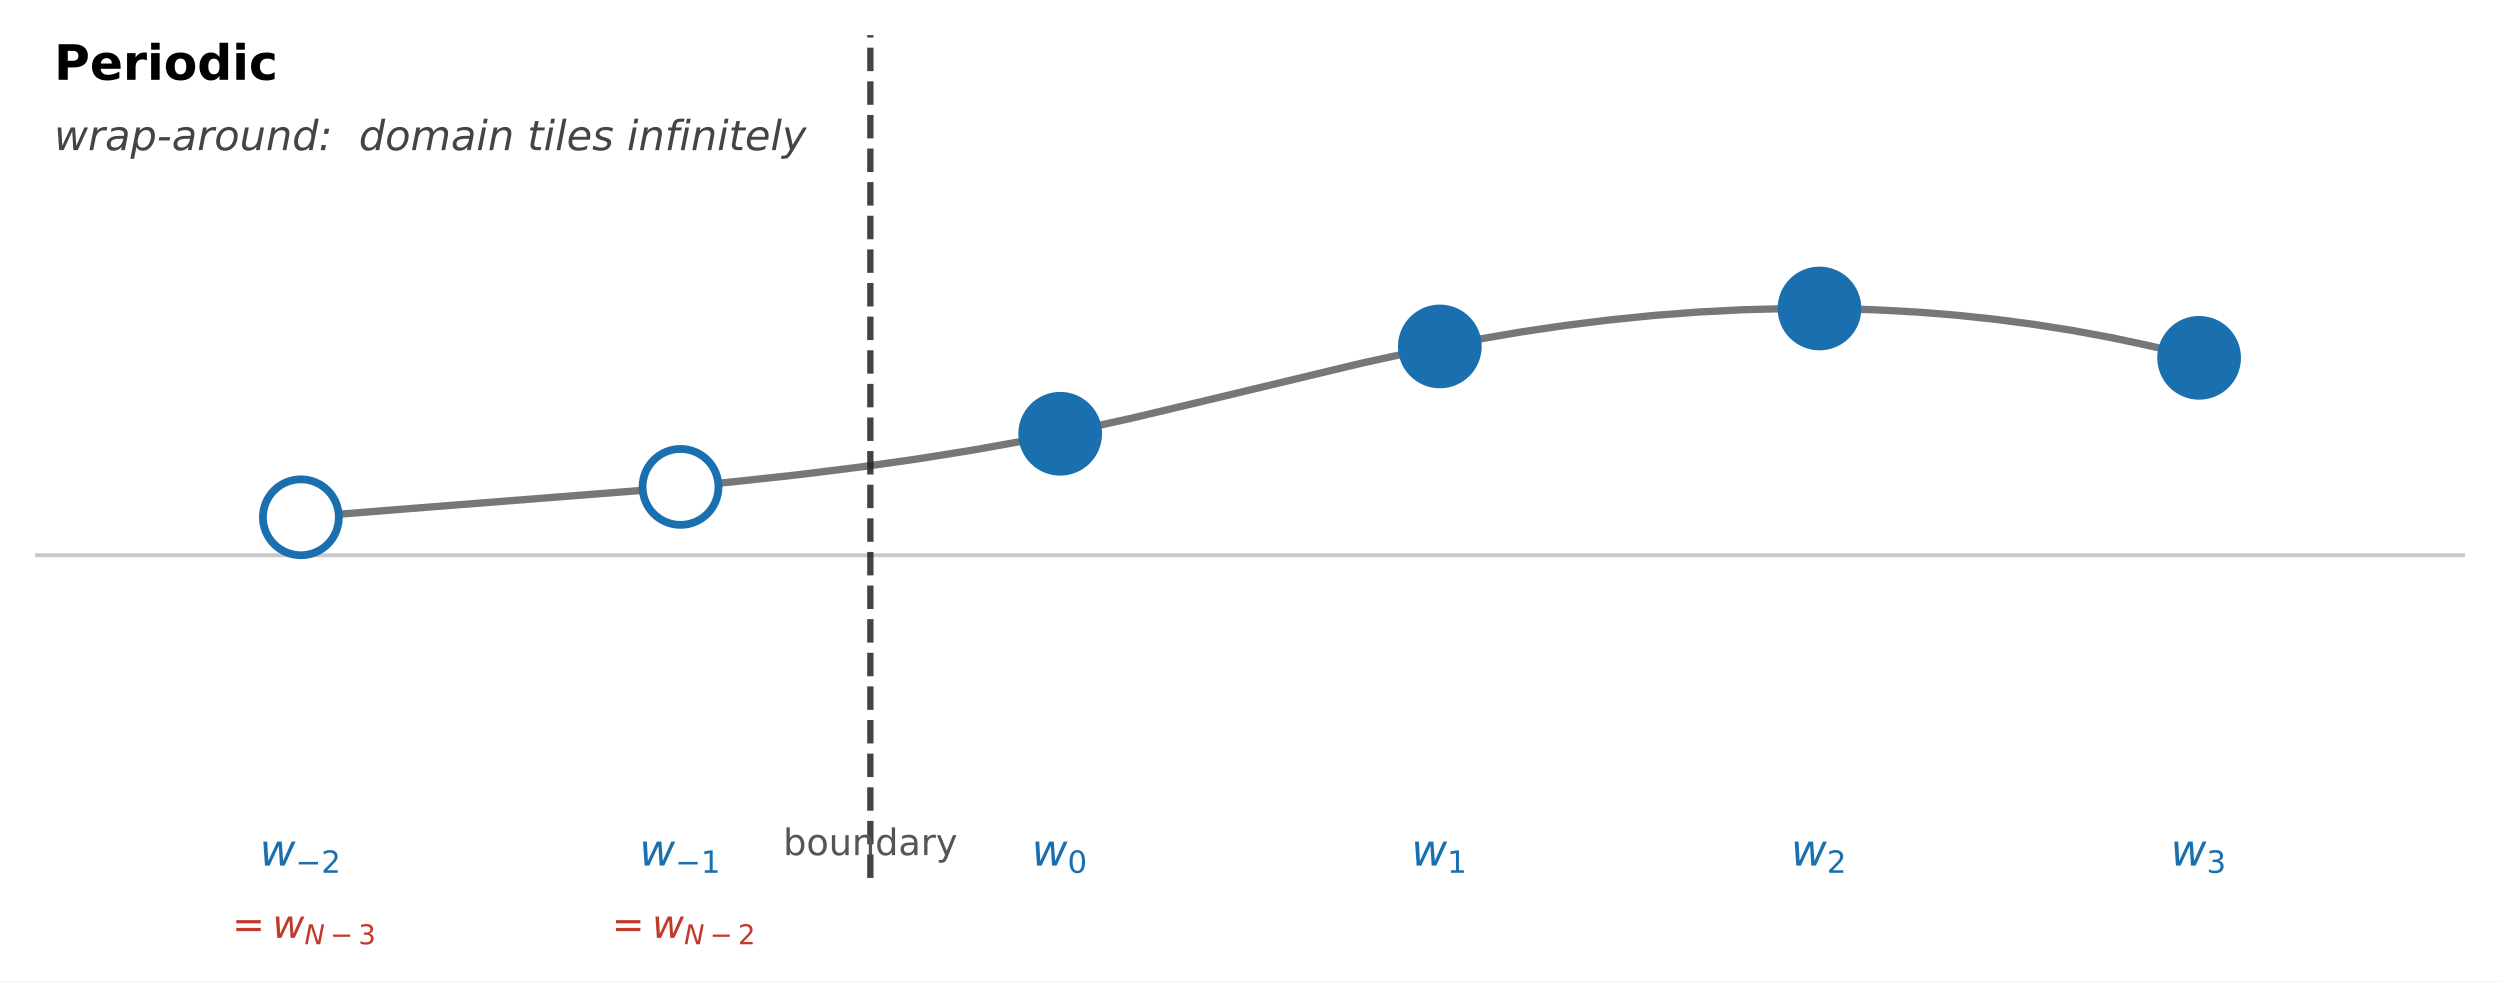
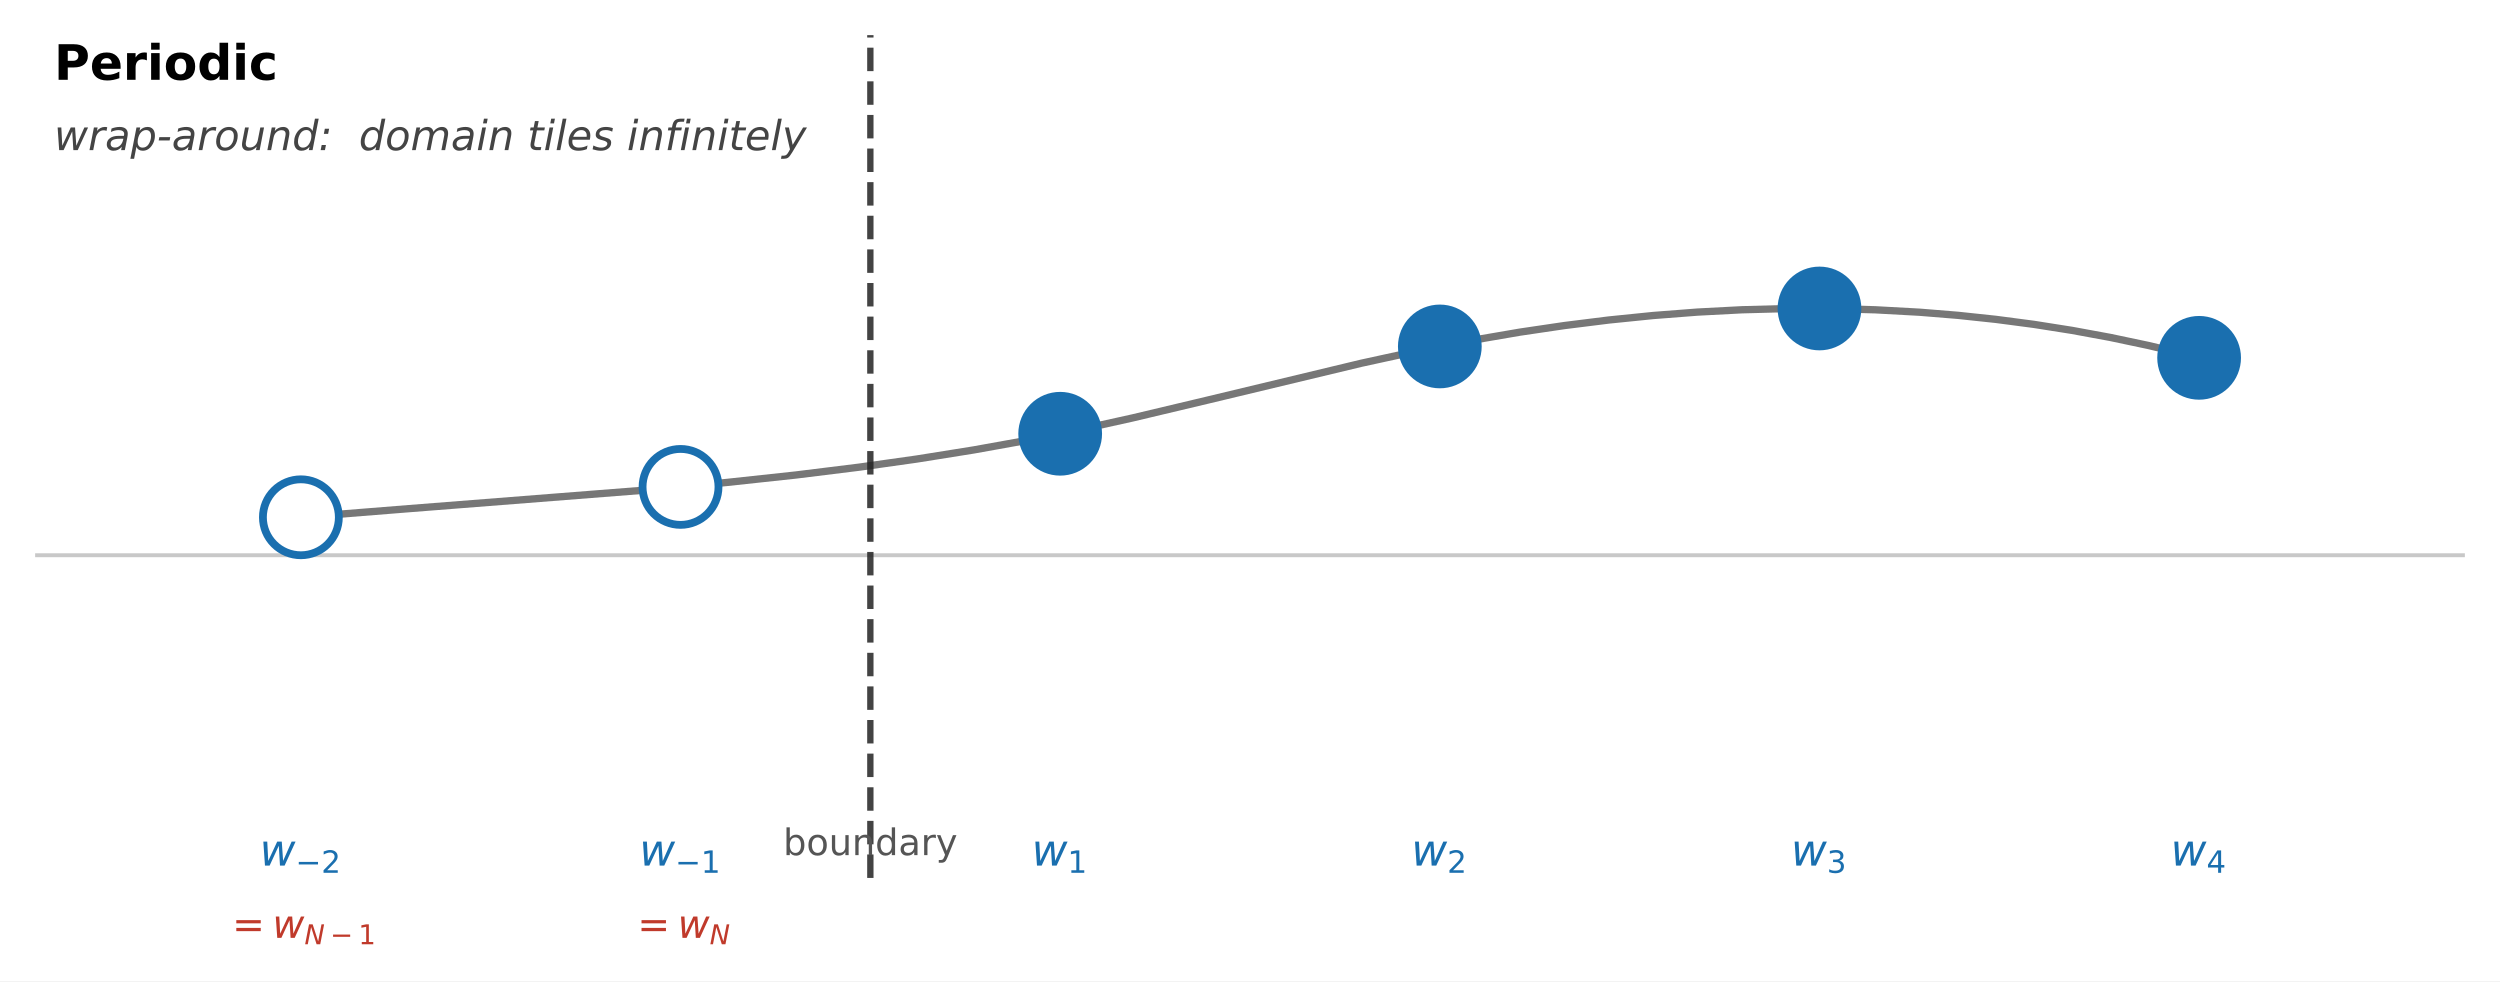
<svg xmlns="http://www.w3.org/2000/svg" xmlns:xlink="http://www.w3.org/1999/xlink" width="512.4pt" height="201.111pt" viewBox="0 0 512.4 201.111" version="1.1">
  <defs>
    <style type="text/css">*{stroke-linejoin: round; stroke-linecap: butt}</style>
  </defs>
  <g id="figure_1">
    <g id="patch_1">
      <path d="M 0 201.111  L 512.4 201.111  L 512.4 0  L 0 0  z " style="fill: #ffffff" />
    </g>
    <g id="axes_1">
      <g id="line2d_1">
-         <path d="M 7.2 113.803  L 505.2 113.803  " clip-path="url(#p5ee1c5a1d4)" style="fill: none; stroke: #c8c8c8; stroke-width: 0.8; stroke-linecap: square" />
+         <path d="M 7.2 113.803  L 505.2 113.803  " clip-path="url(#pe771cb4682)" style="fill: none; stroke: #c8c8c8; stroke-width: 0.8; stroke-linecap: square" />
      </g>
      <g id="line2d_2">
-         <path d="M 61.669 106.022  L 83.789 104.253  L 131.934 100.475  L 148.85 98.894  L 163.163 97.35  L 176.175 95.739  L 187.886 94.087  L 199.597 92.214  L 210.007 90.341  L 220.417 88.253  L 232.128 85.662  L 247.742 81.95  L 278.971 74.458  L 290.682 71.903  L 301.092 69.863  L 311.502 68.077  L 320.61 66.73  L 329.718 65.591  L 338.827 64.667  L 347.935 63.964  L 357.044 63.489  L 366.152 63.249  L 375.261 63.248  L 384.369 63.495  L 393.478 63.994  L 401.285 64.629  L 409.092 65.459  L 416.9 66.487  L 424.707 67.719  L 432.514 69.157  L 440.322 70.806  L 448.129 72.671  L 450.731 73.341  L 450.731 73.341  " clip-path="url(#p5ee1c5a1d4)" style="fill: none; stroke: #555555; stroke-opacity: 0.8; stroke-width: 1.5; stroke-linecap: square" />
+         <path d="M 61.669 106.022  L 83.789 104.253  L 131.934 100.475  L 148.85 98.894  L 163.163 97.35  L 176.175 95.739  L 187.886 94.087  L 199.597 92.214  L 210.007 90.341  L 220.417 88.253  L 232.128 85.662  L 247.742 81.95  L 278.971 74.458  L 290.682 71.903  L 301.092 69.863  L 311.502 68.077  L 320.61 66.73  L 329.718 65.591  L 338.827 64.667  L 347.935 63.964  L 357.044 63.489  L 366.152 63.249  L 375.261 63.248  L 384.369 63.495  L 393.478 63.994  L 401.285 64.629  L 409.092 65.459  L 416.9 66.487  L 424.707 67.719  L 432.514 69.157  L 440.322 70.806  L 448.129 72.671  L 450.731 73.341  L 450.731 73.341  " clip-path="url(#pe771cb4682)" style="fill: none; stroke: #555555; stroke-opacity: 0.8; stroke-width: 1.5; stroke-linecap: square" />
      </g>
      <g id="line2d_3">
-         <path d="M 178.387 179.944  L 178.387 7.2  " clip-path="url(#p5ee1c5a1d4)" style="fill: none; stroke-dasharray: 4.81,2.08; stroke-dashoffset: 0; stroke: #222222; stroke-opacity: 0.85; stroke-width: 1.3" />
+         <path d="M 178.387 179.944  L 178.387 7.2  " clip-path="url(#pe771cb4682)" style="fill: none; stroke-dasharray: 4.81,2.08; stroke-dashoffset: 0; stroke: #222222; stroke-opacity: 0.85; stroke-width: 1.3" />
      </g>
      <g id="text_1">
        <g style="fill: #555555" transform="translate(160.5193 175.2715) scale(0.075 -0.075)">
          <defs>
            <path id="DejaVuSans-62" d="M 3116 1747  Q 3116 2381 2855 2742  Q 2594 3103 2138 3103  Q 1681 3103 1420 2742  Q 1159 2381 1159 1747  Q 1159 1113 1420 752  Q 1681 391 2138 391  Q 2594 391 2855 752  Q 3116 1113 3116 1747  z M 1159 2969  Q 1341 3281 1617 3432  Q 1894 3584 2278 3584  Q 2916 3584 3314 3078  Q 3713 2572 3713 1747  Q 3713 922 3314 415  Q 2916 -91 2278 -91  Q 1894 -91 1617 61  Q 1341 213 1159 525  L 1159 0  L 581 0  L 581 4863  L 1159 4863  L 1159 2969  z " transform="scale(0.015625)" />
            <path id="DejaVuSans-6f" d="M 1959 3097  Q 1497 3097 1228 2736  Q 959 2375 959 1747  Q 959 1119 1226 758  Q 1494 397 1959 397  Q 2419 397 2687 759  Q 2956 1122 2956 1747  Q 2956 2369 2687 2733  Q 2419 3097 1959 3097  z M 1959 3584  Q 2709 3584 3137 3096  Q 3566 2609 3566 1747  Q 3566 888 3137 398  Q 2709 -91 1959 -91  Q 1206 -91 779 398  Q 353 888 353 1747  Q 353 2609 779 3096  Q 1206 3584 1959 3584  z " transform="scale(0.015625)" />
            <path id="DejaVuSans-75" d="M 544 1381  L 544 3500  L 1119 3500  L 1119 1403  Q 1119 906 1312 657  Q 1506 409 1894 409  Q 2359 409 2629 706  Q 2900 1003 2900 1516  L 2900 3500  L 3475 3500  L 3475 0  L 2900 0  L 2900 538  Q 2691 219 2414 64  Q 2138 -91 1772 -91  Q 1169 -91 856 284  Q 544 659 544 1381  z M 1991 3584  L 1991 3584  z " transform="scale(0.015625)" />
            <path id="DejaVuSans-6e" d="M 3513 2113  L 3513 0  L 2938 0  L 2938 2094  Q 2938 2591 2744 2837  Q 2550 3084 2163 3084  Q 1697 3084 1428 2787  Q 1159 2491 1159 1978  L 1159 0  L 581 0  L 581 3500  L 1159 3500  L 1159 2956  Q 1366 3272 1645 3428  Q 1925 3584 2291 3584  Q 2894 3584 3203 3211  Q 3513 2838 3513 2113  z " transform="scale(0.015625)" />
            <path id="DejaVuSans-64" d="M 2906 2969  L 2906 4863  L 3481 4863  L 3481 0  L 2906 0  L 2906 525  Q 2725 213 2448 61  Q 2172 -91 1784 -91  Q 1150 -91 751 415  Q 353 922 353 1747  Q 353 2572 751 3078  Q 1150 3584 1784 3584  Q 2172 3584 2448 3432  Q 2725 3281 2906 2969  z M 947 1747  Q 947 1113 1208 752  Q 1469 391 1925 391  Q 2381 391 2643 752  Q 2906 1113 2906 1747  Q 2906 2381 2643 2742  Q 2381 3103 1925 3103  Q 1469 3103 1208 2742  Q 947 2381 947 1747  z " transform="scale(0.015625)" />
            <path id="DejaVuSans-61" d="M 2194 1759  Q 1497 1759 1228 1600  Q 959 1441 959 1056  Q 959 750 1161 570  Q 1363 391 1709 391  Q 2188 391 2477 730  Q 2766 1069 2766 1631  L 2766 1759  L 2194 1759  z M 3341 1997  L 3341 0  L 2766 0  L 2766 531  Q 2569 213 2275 61  Q 1981 -91 1556 -91  Q 1019 -91 701 211  Q 384 513 384 1019  Q 384 1609 779 1909  Q 1175 2209 1959 2209  L 2766 2209  L 2766 2266  Q 2766 2663 2505 2880  Q 2244 3097 1772 3097  Q 1472 3097 1187 3025  Q 903 2953 641 2809  L 641 3341  Q 956 3463 1253 3523  Q 1550 3584 1831 3584  Q 2591 3584 2966 3190  Q 3341 2797 3341 1997  z " transform="scale(0.015625)" />
            <path id="DejaVuSans-72" d="M 2631 2963  Q 2534 3019 2420 3045  Q 2306 3072 2169 3072  Q 1681 3072 1420 2755  Q 1159 2438 1159 1844  L 1159 0  L 581 0  L 581 3500  L 1159 3500  L 1159 2956  Q 1341 3275 1631 3429  Q 1922 3584 2338 3584  Q 2397 3584 2469 3576  Q 2541 3569 2628 3553  L 2631 2963  z " transform="scale(0.015625)" />
            <path id="DejaVuSans-79" d="M 2059 -325  Q 1816 -950 1584 -1140  Q 1353 -1331 966 -1331  L 506 -1331  L 506 -850  L 844 -850  Q 1081 -850 1212 -737  Q 1344 -625 1503 -206  L 1606 56  L 191 3500  L 800 3500  L 1894 763  L 2988 3500  L 3597 3500  L 2059 -325  z " transform="scale(0.015625)" />
          </defs>
          <use xlink:href="#DejaVuSans-62" />
          <use xlink:href="#DejaVuSans-6f" transform="translate(63.47656 0)" />
          <use xlink:href="#DejaVuSans-75" transform="translate(124.6582 0)" />
          <use xlink:href="#DejaVuSans-6e" transform="translate(188.0371 0)" />
          <use xlink:href="#DejaVuSans-64" transform="translate(251.416 0)" />
          <use xlink:href="#DejaVuSans-61" transform="translate(314.8926 0)" />
          <use xlink:href="#DejaVuSans-72" transform="translate(376.1719 0)" />
          <use xlink:href="#DejaVuSans-79" transform="translate(417.2852 0)" />
        </g>
      </g>
      <g id="text_2">
        <g style="fill: #1a6faf" transform="translate(53.20875 177.4448) scale(0.09 -0.09)">
          <defs>
            <path id="DejaVuSans-Oblique-77" d="M 544 3500  L 1113 3500  L 1259 684  L 2566 3500  L 3231 3500  L 3425 684  L 4666 3500  L 5241 3500  L 3641 0  L 2969 0  L 2797 2900  L 1459 0  L 781 0  L 544 3500  z " transform="scale(0.015625)" />
            <path id="DejaVuSans-2212" d="M 678 2272  L 4684 2272  L 4684 1741  L 678 1741  L 678 2272  z " transform="scale(0.015625)" />
            <path id="DejaVuSans-32" d="M 1228 531  L 3431 531  L 3431 0  L 469 0  L 469 531  Q 828 903 1448 1529  Q 2069 2156 2228 2338  Q 2531 2678 2651 2914  Q 2772 3150 2772 3378  Q 2772 3750 2511 3984  Q 2250 4219 1831 4219  Q 1534 4219 1204 4116  Q 875 4013 500 3803  L 500 4441  Q 881 4594 1212 4672  Q 1544 4750 1819 4750  Q 2544 4750 2975 4387  Q 3406 4025 3406 3419  Q 3406 3131 3298 2873  Q 3191 2616 2906 2266  Q 2828 2175 2409 1742  Q 1991 1309 1228 531  z " transform="scale(0.015625)" />
          </defs>
          <use xlink:href="#DejaVuSans-Oblique-77" transform="translate(0 0.3125)" />
          <use xlink:href="#DejaVuSans-2212" transform="translate(81.78711 -16.09375) scale(0.7)" />
          <use xlink:href="#DejaVuSans-32" transform="translate(140.4395 -16.09375) scale(0.7)" />
        </g>
      </g>
      <g id="text_3">
        <g style="fill: #c03a2b" transform="translate(46.02875 192.2475) scale(0.08 -0.08)">
          <defs>
            <path id="DejaVuSans-3d" d="M 678 2906  L 4684 2906  L 4684 2381  L 678 2381  L 678 2906  z M 678 1631  L 4684 1631  L 4684 1100  L 678 1100  L 678 1631  z " transform="scale(0.015625)" />
            <path id="DejaVuSans-Oblique-4e" d="M 1081 4666  L 1931 4666  L 3219 666  L 4000 4666  L 4616 4666  L 3706 0  L 2853 0  L 1569 4025  L 788 0  L 172 0  L 1081 4666  z " transform="scale(0.015625)" />
-             <path id="DejaVuSans-33" d="M 2597 2516  Q 3050 2419 3304 2112  Q 3559 1806 3559 1356  Q 3559 666 3084 287  Q 2609 -91 1734 -91  Q 1441 -91 1130 -33  Q 819 25 488 141  L 488 750  Q 750 597 1062 519  Q 1375 441 1716 441  Q 2309 441 2620 675  Q 2931 909 2931 1356  Q 2931 1769 2642 2001  Q 2353 2234 1838 2234  L 1294 2234  L 1294 2753  L 1863 2753  Q 2328 2753 2575 2939  Q 2822 3125 2822 3475  Q 2822 3834 2567 4026  Q 2313 4219 1838 4219  Q 1578 4219 1281 4162  Q 984 4106 628 3988  L 628 4550  Q 988 4650 1302 4700  Q 1616 4750 1894 4750  Q 2613 4750 3031 4423  Q 3450 4097 3450 3541  Q 3450 3153 3228 2886  Q 3006 2619 2597 2516  z " transform="scale(0.015625)" />
+             <path id="DejaVuSans-31" d="M 794 531  L 1825 531  L 1825 4091  L 703 3866  L 703 4441  L 1819 4666  L 2450 4666  L 2450 531  L 3481 531  L 3481 0  L 794 0  L 794 531  z " transform="scale(0.015625)" />
          </defs>
          <use xlink:href="#DejaVuSans-3d" transform="translate(19.48242 0.3125)" />
          <use xlink:href="#DejaVuSans-Oblique-77" transform="translate(122.7539 0.3125)" />
          <use xlink:href="#DejaVuSans-Oblique-4e" transform="translate(204.541 -16.09375) scale(0.7)" />
          <use xlink:href="#DejaVuSans-2212" transform="translate(270.542 -16.09375) scale(0.7)" />
-           <use xlink:href="#DejaVuSans-33" transform="translate(342.832 -16.09375) scale(0.7)" />
+           <use xlink:href="#DejaVuSans-31" transform="translate(342.832 -16.09375) scale(0.7)" />
        </g>
      </g>
      <g id="text_4">
        <g style="fill: #1a6faf" transform="translate(131.0213 177.4448) scale(0.09 -0.09)">
-           <defs>
-             <path id="DejaVuSans-31" d="M 794 531  L 1825 531  L 1825 4091  L 703 3866  L 703 4441  L 1819 4666  L 2450 4666  L 2450 531  L 3481 531  L 3481 0  L 794 0  L 794 531  z " transform="scale(0.015625)" />
-           </defs>
          <use xlink:href="#DejaVuSans-Oblique-77" transform="translate(0 0.3125)" />
          <use xlink:href="#DejaVuSans-2212" transform="translate(81.78711 -16.09375) scale(0.7)" />
          <use xlink:href="#DejaVuSans-31" transform="translate(140.4395 -16.09375) scale(0.7)" />
        </g>
      </g>
      <g id="text_5">
-         <g style="fill: #c03a2b" transform="translate(123.8413 192.2475) scale(0.08 -0.08)">
+         <g style="fill: #c03a2b" transform="translate(129.0813 192.2475) scale(0.08 -0.08)">
          <use xlink:href="#DejaVuSans-3d" transform="translate(19.48242 0.3125)" />
          <use xlink:href="#DejaVuSans-Oblique-77" transform="translate(122.7539 0.3125)" />
          <use xlink:href="#DejaVuSans-Oblique-4e" transform="translate(204.541 -16.09375) scale(0.7)" />
-           <use xlink:href="#DejaVuSans-2212" transform="translate(270.542 -16.09375) scale(0.7)" />
-           <use xlink:href="#DejaVuSans-32" transform="translate(342.832 -16.09375) scale(0.7)" />
        </g>
      </g>
      <g id="text_6">
        <g style="fill: #1a6faf" transform="translate(211.4437 177.4448) scale(0.09 -0.09)">
-           <defs>
-             <path id="DejaVuSans-30" d="M 2034 4250  Q 1547 4250 1301 3770  Q 1056 3291 1056 2328  Q 1056 1369 1301 889  Q 1547 409 2034 409  Q 2525 409 2770 889  Q 3016 1369 3016 2328  Q 3016 3291 2770 3770  Q 2525 4250 2034 4250  z M 2034 4750  Q 2819 4750 3233 4129  Q 3647 3509 3647 2328  Q 3647 1150 3233 529  Q 2819 -91 2034 -91  Q 1250 -91 836 529  Q 422 1150 422 2328  Q 422 3509 836 4129  Q 1250 4750 2034 4750  z " transform="scale(0.015625)" />
-           </defs>
-           <use xlink:href="#DejaVuSans-Oblique-77" transform="translate(0 0.3125)" />
-           <use xlink:href="#DejaVuSans-30" transform="translate(81.78711 -16.09375) scale(0.7)" />
+           <use xlink:href="#DejaVuSans-Oblique-77" transform="translate(0 0.3125)" />
+           <use xlink:href="#DejaVuSans-31" transform="translate(81.78711 -16.09375) scale(0.7)" />
        </g>
      </g>
      <g id="text_7">
        <g style="fill: #1a6faf" transform="translate(289.2563 177.4448) scale(0.09 -0.09)">
          <use xlink:href="#DejaVuSans-Oblique-77" transform="translate(0 0.3125)" />
-           <use xlink:href="#DejaVuSans-31" transform="translate(81.78711 -16.09375) scale(0.7)" />
+           <use xlink:href="#DejaVuSans-32" transform="translate(81.78711 -16.09375) scale(0.7)" />
        </g>
      </g>
      <g id="text_8">
        <g style="fill: #1a6faf" transform="translate(367.0688 177.4448) scale(0.09 -0.09)">
-           <use xlink:href="#DejaVuSans-Oblique-77" transform="translate(0 0.3125)" />
-           <use xlink:href="#DejaVuSans-32" transform="translate(81.78711 -16.09375) scale(0.7)" />
+           <defs>
+             <path id="DejaVuSans-33" d="M 2597 2516  Q 3050 2419 3304 2112  Q 3559 1806 3559 1356  Q 3559 666 3084 287  Q 2609 -91 1734 -91  Q 1441 -91 1130 -33  Q 819 25 488 141  L 488 750  Q 750 597 1062 519  Q 1375 441 1716 441  Q 2309 441 2620 675  Q 2931 909 2931 1356  Q 2931 1769 2642 2001  Q 2353 2234 1838 2234  L 1294 2234  L 1294 2753  L 1863 2753  Q 2328 2753 2575 2939  Q 2822 3125 2822 3475  Q 2822 3834 2567 4026  Q 2313 4219 1838 4219  Q 1578 4219 1281 4162  Q 984 4106 628 3988  L 628 4550  Q 988 4650 1302 4700  Q 1616 4750 1894 4750  Q 2613 4750 3031 4423  Q 3450 4097 3450 3541  Q 3450 3153 3228 2886  Q 3006 2619 2597 2516  z " transform="scale(0.015625)" />
+           </defs>
+           <use xlink:href="#DejaVuSans-Oblique-77" transform="translate(0 0.3125)" />
+           <use xlink:href="#DejaVuSans-33" transform="translate(81.78711 -16.09375) scale(0.7)" />
        </g>
      </g>
      <g id="text_9">
        <g style="fill: #1a6faf" transform="translate(444.8813 177.4448) scale(0.09 -0.09)">
-           <use xlink:href="#DejaVuSans-Oblique-77" transform="translate(0 0.3125)" />
-           <use xlink:href="#DejaVuSans-33" transform="translate(81.78711 -16.09375) scale(0.7)" />
+           <defs>
+             <path id="DejaVuSans-34" d="M 2419 4116  L 825 1625  L 2419 1625  L 2419 4116  z M 2253 4666  L 3047 4666  L 3047 1625  L 3713 1625  L 3713 1100  L 3047 1100  L 3047 0  L 2419 0  L 2419 1100  L 313 1100  L 313 1709  L 2253 4666  z " transform="scale(0.015625)" />
+           </defs>
+           <use xlink:href="#DejaVuSans-Oblique-77" transform="translate(0 0.3125)" />
+           <use xlink:href="#DejaVuSans-34" transform="translate(81.78711 -16.09375) scale(0.7)" />
        </g>
      </g>
      <g id="text_10">
        <g transform="translate(11.09062 16.35469) scale(0.1 -0.1)">
          <defs>
            <path id="DejaVuSans-Bold-50" d="M 588 4666  L 2584 4666  Q 3475 4666 3951 4270  Q 4428 3875 4428 3144  Q 4428 2409 3951 2014  Q 3475 1619 2584 1619  L 1791 1619  L 1791 0  L 588 0  L 588 4666  z M 1791 3794  L 1791 2491  L 2456 2491  Q 2806 2491 2997 2661  Q 3188 2831 3188 3144  Q 3188 3456 2997 3625  Q 2806 3794 2456 3794  L 1791 3794  z " transform="scale(0.015625)" />
            <path id="DejaVuSans-Bold-65" d="M 4031 1759  L 4031 1441  L 1416 1441  Q 1456 1047 1700 850  Q 1944 653 2381 653  Q 2734 653 3104 758  Q 3475 863 3866 1075  L 3866 213  Q 3469 63 3072 -14  Q 2675 -91 2278 -91  Q 1328 -91 801 392  Q 275 875 275 1747  Q 275 2603 792 3093  Q 1309 3584 2216 3584  Q 3041 3584 3536 3087  Q 4031 2591 4031 1759  z M 2881 2131  Q 2881 2450 2695 2645  Q 2509 2841 2209 2841  Q 1884 2841 1681 2658  Q 1478 2475 1428 2131  L 2881 2131  z " transform="scale(0.015625)" />
            <path id="DejaVuSans-Bold-72" d="M 3138 2547  Q 2991 2616 2845 2648  Q 2700 2681 2553 2681  Q 2122 2681 1889 2404  Q 1656 2128 1656 1613  L 1656 0  L 538 0  L 538 3500  L 1656 3500  L 1656 2925  Q 1872 3269 2151 3426  Q 2431 3584 2822 3584  Q 2878 3584 2943 3579  Q 3009 3575 3134 3559  L 3138 2547  z " transform="scale(0.015625)" />
            <path id="DejaVuSans-Bold-69" d="M 538 3500  L 1656 3500  L 1656 0  L 538 0  L 538 3500  z M 538 4863  L 1656 4863  L 1656 3950  L 538 3950  L 538 4863  z " transform="scale(0.015625)" />
            <path id="DejaVuSans-Bold-6f" d="M 2203 2784  Q 1831 2784 1636 2517  Q 1441 2250 1441 1747  Q 1441 1244 1636 976  Q 1831 709 2203 709  Q 2569 709 2762 976  Q 2956 1244 2956 1747  Q 2956 2250 2762 2517  Q 2569 2784 2203 2784  z M 2203 3584  Q 3106 3584 3614 3096  Q 4122 2609 4122 1747  Q 4122 884 3614 396  Q 3106 -91 2203 -91  Q 1297 -91 786 396  Q 275 884 275 1747  Q 275 2609 786 3096  Q 1297 3584 2203 3584  z " transform="scale(0.015625)" />
            <path id="DejaVuSans-Bold-64" d="M 2919 2988  L 2919 4863  L 4044 4863  L 4044 0  L 2919 0  L 2919 506  Q 2688 197 2409 53  Q 2131 -91 1766 -91  Q 1119 -91 703 423  Q 288 938 288 1747  Q 288 2556 703 3070  Q 1119 3584 1766 3584  Q 2128 3584 2408 3439  Q 2688 3294 2919 2988  z M 2181 722  Q 2541 722 2730 984  Q 2919 1247 2919 1747  Q 2919 2247 2730 2509  Q 2541 2772 2181 2772  Q 1825 2772 1636 2509  Q 1447 2247 1447 1747  Q 1447 1247 1636 984  Q 1825 722 2181 722  z " transform="scale(0.015625)" />
            <path id="DejaVuSans-Bold-63" d="M 3366 3391  L 3366 2478  Q 3138 2634 2908 2709  Q 2678 2784 2431 2784  Q 1963 2784 1702 2511  Q 1441 2238 1441 1747  Q 1441 1256 1702 982  Q 1963 709 2431 709  Q 2694 709 2930 787  Q 3166 866 3366 1019  L 3366 103  Q 3103 6 2833 -42  Q 2563 -91 2291 -91  Q 1344 -91 809 395  Q 275 881 275 1747  Q 275 2613 809 3098  Q 1344 3584 2291 3584  Q 2566 3584 2833 3536  Q 3100 3488 3366 3391  z " transform="scale(0.015625)" />
          </defs>
          <use xlink:href="#DejaVuSans-Bold-50" />
          <use xlink:href="#DejaVuSans-Bold-65" transform="translate(73.29102 0)" />
          <use xlink:href="#DejaVuSans-Bold-72" transform="translate(141.1133 0)" />
          <use xlink:href="#DejaVuSans-Bold-69" transform="translate(190.4297 0)" />
          <use xlink:href="#DejaVuSans-Bold-6f" transform="translate(224.707 0)" />
          <use xlink:href="#DejaVuSans-Bold-64" transform="translate(293.4082 0)" />
          <use xlink:href="#DejaVuSans-Bold-69" transform="translate(364.9902 0)" />
          <use xlink:href="#DejaVuSans-Bold-63" transform="translate(399.2676 0)" />
        </g>
      </g>
      <g id="text_11">
        <g style="fill: #444444" transform="translate(11.09062 30.77742) scale(0.085 -0.085)">
          <defs>
            <path id="DejaVuSans-Oblique-72" d="M 2853 2969  Q 2766 3016 2653 3041  Q 2541 3066 2413 3066  Q 1953 3066 1609 2717  Q 1266 2369 1153 1784  L 800 0  L 225 0  L 909 3500  L 1484 3500  L 1375 2956  Q 1603 3259 1920 3421  Q 2238 3584 2597 3584  Q 2691 3584 2781 3573  Q 2872 3563 2963 3538  L 2853 2969  z " transform="scale(0.015625)" />
            <path id="DejaVuSans-Oblique-61" d="M 3438 1997  L 3047 0  L 2472 0  L 2578 531  Q 2325 219 2001 64  Q 1678 -91 1281 -91  Q 834 -91 548 182  Q 263 456 263 884  Q 263 1497 752 1853  Q 1241 2209 2100 2209  L 2900 2209  L 2931 2363  Q 2938 2388 2941 2417  Q 2944 2447 2944 2509  Q 2944 2788 2717 2942  Q 2491 3097 2081 3097  Q 1800 3097 1504 3025  Q 1209 2953 897 2809  L 997 3341  Q 1322 3463 1633 3523  Q 1944 3584 2234 3584  Q 2853 3584 3176 3315  Q 3500 3047 3500 2534  Q 3500 2431 3484 2292  Q 3469 2153 3438 1997  z M 2816 1759  L 2241 1759  Q 1534 1759 1195 1570  Q 856 1381 856 984  Q 856 709 1029 553  Q 1203 397 1509 397  Q 1978 397 2328 733  Q 2678 1069 2791 1631  L 2816 1759  z " transform="scale(0.015625)" />
            <path id="DejaVuSans-Oblique-70" d="M 3175 2156  Q 3175 2616 2975 2859  Q 2775 3103 2400 3103  Q 2144 3103 1911 2972  Q 1678 2841 1497 2591  Q 1319 2344 1212 1994  Q 1106 1644 1106 1300  Q 1106 863 1306 627  Q 1506 391 1875 391  Q 2147 391 2380 519  Q 2613 647 2778 891  Q 2956 1147 3065 1494  Q 3175 1841 3175 2156  z M 1394 2969  Q 1625 3272 1939 3428  Q 2253 3584 2638 3584  Q 3175 3584 3472 3232  Q 3769 2881 3769 2247  Q 3769 1728 3584 1258  Q 3400 788 3053 416  Q 2822 169 2531 39  Q 2241 -91 1919 -91  Q 1547 -91 1294 64  Q 1041 219 916 525  L 556 -1331  L -19 -1331  L 922 3500  L 1497 3500  L 1394 2969  z " transform="scale(0.015625)" />
            <path id="DejaVuSans-Oblique-2d" d="M 391 2009  L 2075 2009  L 1978 1497  L 288 1497  L 391 2009  z " transform="scale(0.015625)" />
            <path id="DejaVuSans-Oblique-6f" d="M 1625 -91  Q 1009 -91 651 289  Q 294 669 294 1325  Q 294 1706 417 2101  Q 541 2497 738 2766  Q 1047 3184 1428 3384  Q 1809 3584 2291 3584  Q 2888 3584 3255 3212  Q 3622 2841 3622 2241  Q 3622 1825 3500 1412  Q 3378 1000 3181 728  Q 2875 309 2494 109  Q 2113 -91 1625 -91  z M 891 1344  Q 891 869 1089 633  Q 1288 397 1691 397  Q 2269 397 2648 901  Q 3028 1406 3028 2181  Q 3028 2634 2825 2865  Q 2622 3097 2228 3097  Q 1903 3097 1650 2945  Q 1397 2794 1197 2484  Q 1050 2253 970 1956  Q 891 1659 891 1344  z " transform="scale(0.015625)" />
            <path id="DejaVuSans-Oblique-75" d="M 428 1388  L 838 3500  L 1416 3500  L 1006 1409  Q 975 1256 961 1147  Q 947 1038 947 966  Q 947 700 1109 554  Q 1272 409 1569 409  Q 2031 409 2368 721  Q 2706 1034 2809 1563  L 3194 3500  L 3769 3500  L 3091 0  L 2516 0  L 2631 550  Q 2388 244 2052 76  Q 1716 -91 1338 -91  Q 878 -91 622 161  Q 366 413 366 863  Q 366 956 381 1097  Q 397 1238 428 1388  z " transform="scale(0.015625)" />
            <path id="DejaVuSans-Oblique-6e" d="M 3566 2113  L 3156 0  L 2578 0  L 2988 2091  Q 3016 2238 3031 2350  Q 3047 2463 3047 2528  Q 3047 2791 2881 2937  Q 2716 3084 2419 3084  Q 1956 3084 1622 2776  Q 1288 2469 1184 1941  L 800 0  L 225 0  L 903 3500  L 1478 3500  L 1363 2950  Q 1603 3253 1940 3418  Q 2278 3584 2650 3584  Q 3113 3584 3367 3334  Q 3622 3084 3622 2631  Q 3622 2519 3608 2391  Q 3594 2263 3566 2113  z " transform="scale(0.015625)" />
            <path id="DejaVuSans-Oblique-64" d="M 2675 525  Q 2444 222 2128 65  Q 1813 -91 1428 -91  Q 903 -91 598 267  Q 294 625 294 1247  Q 294 1766 478 2236  Q 663 2706 1013 3078  Q 1244 3325 1534 3454  Q 1825 3584 2144 3584  Q 2481 3584 2739 3421  Q 2997 3259 3138 2956  L 3513 4863  L 4091 4863  L 3144 0  L 2566 0  L 2675 525  z M 891 1350  Q 891 897 1095 644  Q 1300 391 1663 391  Q 1931 391 2161 520  Q 2391 650 2566 903  Q 2750 1166 2856 1509  Q 2963 1853 2963 2188  Q 2963 2622 2758 2865  Q 2553 3109 2194 3109  Q 1922 3109 1687 2981  Q 1453 2853 1288 2613  Q 1106 2353 998 2009  Q 891 1666 891 1350  z " transform="scale(0.015625)" />
            <path id="DejaVuSans-Oblique-3a" d="M 978 3309  L 1638 3309  L 1484 2516  L 825 2516  L 978 3309  z M 488 794  L 1147 794  L 991 0  L 331 0  L 488 794  z " transform="scale(0.015625)" />
            <path id="DejaVuSans-Oblique-20" transform="scale(0.015625)" />
            <path id="DejaVuSans-Oblique-6d" d="M 5747 2113  L 5338 0  L 4763 0  L 5166 2094  Q 5191 2228 5203 2325  Q 5216 2422 5216 2491  Q 5216 2772 5059 2928  Q 4903 3084 4622 3084  Q 4203 3084 3875 2770  Q 3547 2456 3450 1953  L 3066 0  L 2491 0  L 2900 2094  Q 2925 2209 2937 2307  Q 2950 2406 2950 2484  Q 2950 2769 2794 2926  Q 2638 3084 2363 3084  Q 1938 3084 1609 2770  Q 1281 2456 1184 1953  L 800 0  L 225 0  L 909 3500  L 1484 3500  L 1375 2956  Q 1609 3263 1923 3423  Q 2238 3584 2597 3584  Q 2978 3584 3223 3384  Q 3469 3184 3519 2828  Q 3781 3197 4126 3390  Q 4472 3584 4856 3584  Q 5306 3584 5551 3325  Q 5797 3066 5797 2591  Q 5797 2488 5784 2364  Q 5772 2241 5747 2113  z " transform="scale(0.015625)" />
            <path id="DejaVuSans-Oblique-69" d="M 1172 4863  L 1747 4863  L 1606 4134  L 1031 4134  L 1172 4863  z M 909 3500  L 1484 3500  L 800 0  L 225 0  L 909 3500  z " transform="scale(0.015625)" />
            <path id="DejaVuSans-Oblique-74" d="M 2706 3500  L 2619 3053  L 1472 3053  L 1100 1153  Q 1081 1047 1072 975  Q 1063 903 1063 863  Q 1063 663 1183 572  Q 1303 481 1569 481  L 2150 481  L 2053 0  L 1503 0  Q 991 0 739 200  Q 488 400 488 806  Q 488 878 497 964  Q 506 1050 525 1153  L 897 3053  L 409 3053  L 500 3500  L 978 3500  L 1172 4494  L 1747 4494  L 1556 3500  L 2706 3500  z " transform="scale(0.015625)" />
            <path id="DejaVuSans-Oblique-6c" d="M 1172 4863  L 1747 4863  L 800 0  L 225 0  L 1172 4863  z " transform="scale(0.015625)" />
            <path id="DejaVuSans-Oblique-65" d="M 3078 2063  Q 3088 2113 3092 2166  Q 3097 2219 3097 2272  Q 3097 2653 2873 2875  Q 2650 3097 2266 3097  Q 1838 3097 1509 2826  Q 1181 2556 1013 2059  L 3078 2063  z M 3578 1613  L 903 1613  Q 884 1494 878 1425  Q 872 1356 872 1306  Q 872 872 1139 634  Q 1406 397 1894 397  Q 2269 397 2603 481  Q 2938 566 3225 728  L 3116 159  Q 2806 34 2476 -28  Q 2147 -91 1806 -91  Q 1078 -91 686 257  Q 294 606 294 1247  Q 294 1794 489 2264  Q 684 2734 1063 3103  Q 1306 3334 1642 3459  Q 1978 3584 2356 3584  Q 2950 3584 3301 3228  Q 3653 2872 3653 2272  Q 3653 2128 3634 1964  Q 3616 1800 3578 1613  z " transform="scale(0.015625)" />
            <path id="DejaVuSans-Oblique-73" d="M 3200 3397  L 3091 2853  Q 2863 2978 2609 3040  Q 2356 3103 2088 3103  Q 1634 3103 1373 2948  Q 1113 2794 1113 2528  Q 1113 2219 1719 2053  Q 1766 2041 1788 2034  L 1972 1978  Q 2547 1819 2739 1644  Q 2931 1469 2931 1166  Q 2931 609 2489 259  Q 2047 -91 1331 -91  Q 1053 -91 747 -37  Q 441 16 72 128  L 184 722  Q 500 559 806 475  Q 1113 391 1394 391  Q 1816 391 2080 572  Q 2344 753 2344 1031  Q 2344 1331 1650 1516  L 1591 1531  L 1394 1581  Q 956 1697 753 1886  Q 550 2075 550 2369  Q 550 2928 970 3256  Q 1391 3584 2113 3584  Q 2397 3584 2667 3537  Q 2938 3491 3200 3397  z " transform="scale(0.015625)" />
            <path id="DejaVuSans-Oblique-66" d="M 3059 4863  L 2969 4384  L 2419 4384  Q 2106 4384 1964 4261  Q 1822 4138 1753 3809  L 1691 3500  L 2638 3500  L 2553 3053  L 1606 3053  L 1013 0  L 434 0  L 1031 3053  L 481 3053  L 563 3500  L 1113 3500  L 1159 3744  Q 1278 4363 1576 4613  Q 1875 4863 2516 4863  L 3059 4863  z " transform="scale(0.015625)" />
            <path id="DejaVuSans-Oblique-79" d="M 1588 -325  Q 1188 -997 936 -1164  Q 684 -1331 294 -1331  L -159 -1331  L -63 -850  L 269 -850  Q 509 -850 678 -719  Q 847 -588 1056 -206  L 1234 128  L 459 3500  L 1069 3500  L 1650 819  L 3256 3500  L 3859 3500  L 1588 -325  z " transform="scale(0.015625)" />
          </defs>
          <use xlink:href="#DejaVuSans-Oblique-77" />
          <use xlink:href="#DejaVuSans-Oblique-72" transform="translate(81.78711 0)" />
          <use xlink:href="#DejaVuSans-Oblique-61" transform="translate(122.9004 0)" />
          <use xlink:href="#DejaVuSans-Oblique-70" transform="translate(184.1797 0)" />
          <use xlink:href="#DejaVuSans-Oblique-2d" transform="translate(247.6562 0)" />
          <use xlink:href="#DejaVuSans-Oblique-61" transform="translate(283.7402 0)" />
          <use xlink:href="#DejaVuSans-Oblique-72" transform="translate(345.0195 0)" />
          <use xlink:href="#DejaVuSans-Oblique-6f" transform="translate(386.1328 0)" />
          <use xlink:href="#DejaVuSans-Oblique-75" transform="translate(447.3145 0)" />
          <use xlink:href="#DejaVuSans-Oblique-6e" transform="translate(510.6934 0)" />
          <use xlink:href="#DejaVuSans-Oblique-64" transform="translate(574.0723 0)" />
          <use xlink:href="#DejaVuSans-Oblique-3a" transform="translate(637.5488 0)" />
          <use xlink:href="#DejaVuSans-Oblique-20" transform="translate(671.2402 0)" />
          <use xlink:href="#DejaVuSans-Oblique-20" transform="translate(703.0273 0)" />
          <use xlink:href="#DejaVuSans-Oblique-64" transform="translate(734.8145 0)" />
          <use xlink:href="#DejaVuSans-Oblique-6f" transform="translate(798.291 0)" />
          <use xlink:href="#DejaVuSans-Oblique-6d" transform="translate(859.4727 0)" />
          <use xlink:href="#DejaVuSans-Oblique-61" transform="translate(956.8848 0)" />
          <use xlink:href="#DejaVuSans-Oblique-69" transform="translate(1018.164 0)" />
          <use xlink:href="#DejaVuSans-Oblique-6e" transform="translate(1045.947 0)" />
          <use xlink:href="#DejaVuSans-Oblique-20" transform="translate(1109.326 0)" />
          <use xlink:href="#DejaVuSans-Oblique-74" transform="translate(1141.113 0)" />
          <use xlink:href="#DejaVuSans-Oblique-69" transform="translate(1180.322 0)" />
          <use xlink:href="#DejaVuSans-Oblique-6c" transform="translate(1208.105 0)" />
          <use xlink:href="#DejaVuSans-Oblique-65" transform="translate(1235.889 0)" />
          <use xlink:href="#DejaVuSans-Oblique-73" transform="translate(1297.412 0)" />
          <use xlink:href="#DejaVuSans-Oblique-20" transform="translate(1349.512 0)" />
          <use xlink:href="#DejaVuSans-Oblique-69" transform="translate(1381.299 0)" />
          <use xlink:href="#DejaVuSans-Oblique-6e" transform="translate(1409.082 0)" />
          <use xlink:href="#DejaVuSans-Oblique-66" transform="translate(1472.461 0)" />
          <use xlink:href="#DejaVuSans-Oblique-69" transform="translate(1507.666 0)" />
          <use xlink:href="#DejaVuSans-Oblique-6e" transform="translate(1535.449 0)" />
          <use xlink:href="#DejaVuSans-Oblique-69" transform="translate(1598.828 0)" />
          <use xlink:href="#DejaVuSans-Oblique-74" transform="translate(1626.611 0)" />
          <use xlink:href="#DejaVuSans-Oblique-65" transform="translate(1665.82 0)" />
          <use xlink:href="#DejaVuSans-Oblique-6c" transform="translate(1727.344 0)" />
          <use xlink:href="#DejaVuSans-Oblique-79" transform="translate(1755.127 0)" />
        </g>
      </g>
      <g id="patch_2">
        <path d="M 61.669 113.803  C 63.732 113.803 65.712 112.983 67.171 111.524  C 68.63 110.065 69.45 108.085 69.45 106.022  C 69.45 103.958 68.63 101.979 67.171 100.52  C 65.712 99.061 63.732 98.241 61.669 98.241  C 59.605 98.241 57.626 99.061 56.167 100.52  C 54.707 101.979 53.888 103.958 53.888 106.022  C 53.888 108.085 54.707 110.065 56.167 111.524  C 57.626 112.983 59.605 113.803 61.669 113.803  z " style="fill: #ffffff; stroke: #1a6faf; stroke-width: 1.6; stroke-linejoin: miter" />
      </g>
      <g id="patch_3">
        <path d="M 139.481 107.578  C 141.545 107.578 143.524 106.758 144.983 105.299  C 146.443 103.84 147.262 101.86 147.262 99.797  C 147.262 97.733 146.443 95.754 144.983 94.295  C 143.524 92.836 141.545 92.016 139.481 92.016  C 137.418 92.016 135.438 92.836 133.979 94.295  C 132.52 95.754 131.7 97.733 131.7 99.797  C 131.7 101.86 132.52 103.84 133.979 105.299  C 135.438 106.758 137.418 107.578 139.481 107.578  z " style="fill: #ffffff; stroke: #1a6faf; stroke-width: 1.6; stroke-linejoin: miter" />
      </g>
      <g id="patch_4">
        <path d="M 217.294 96.684  C 219.357 96.684 221.337 95.864 222.796 94.405  C 224.255 92.946 225.075 90.967 225.075 88.903  C 225.075 86.84 224.255 84.86 222.796 83.401  C 221.337 81.942 219.357 81.122 217.294 81.122  C 215.23 81.122 213.251 81.942 211.792 83.401  C 210.332 84.86 209.512 86.84 209.512 88.903  C 209.512 90.967 210.332 92.946 211.792 94.405  C 213.251 95.864 215.23 96.684 217.294 96.684  z " style="fill: #1a6faf; stroke: #1a6faf; stroke-width: 1.6; stroke-linejoin: miter" />
      </g>
      <g id="patch_5">
        <path d="M 295.106 78.787  C 297.17 78.787 299.149 77.968 300.608 76.508  C 302.068 75.049 302.887 73.07 302.887 71.006  C 302.887 68.943 302.068 66.963 300.608 65.504  C 299.149 64.045 297.17 63.225 295.106 63.225  C 293.043 63.225 291.063 64.045 289.604 65.504  C 288.145 66.963 287.325 68.943 287.325 71.006  C 287.325 73.07 288.145 75.049 289.604 76.508  C 291.063 77.968 293.043 78.787 295.106 78.787  z " style="fill: #1a6faf; stroke: #1a6faf; stroke-width: 1.6; stroke-linejoin: miter" />
      </g>
      <g id="patch_6">
        <path d="M 372.919 71.006  C 374.982 71.006 376.962 70.186 378.421 68.727  C 379.88 67.268 380.7 65.289 380.7 63.225  C 380.7 61.161 379.88 59.182 378.421 57.723  C 376.962 56.264 374.982 55.444 372.919 55.444  C 370.855 55.444 368.876 56.264 367.417 57.723  C 365.957 59.182 365.137 61.161 365.137 63.225  C 365.137 65.289 365.957 67.268 367.417 68.727  C 368.876 70.186 370.855 71.006 372.919 71.006  z " style="fill: #1a6faf; stroke: #1a6faf; stroke-width: 1.6; stroke-linejoin: miter" />
      </g>
      <g id="patch_7">
        <path d="M 450.731 81.122  C 452.795 81.122 454.774 80.302 456.233 78.843  C 457.693 77.384 458.512 75.404 458.512 73.341  C 458.512 71.277 457.693 69.298 456.233 67.838  C 454.774 66.379 452.795 65.559 450.731 65.559  C 448.668 65.559 446.688 66.379 445.229 67.838  C 443.77 69.298 442.95 71.277 442.95 73.341  C 442.95 75.404 443.77 77.384 445.229 78.843  C 446.688 80.302 448.668 81.122 450.731 81.122  z " style="fill: #1a6faf; stroke: #1a6faf; stroke-width: 1.6; stroke-linejoin: miter" />
      </g>
    </g>
  </g>
  <defs>
-     <clipPath id="p5ee1c5a1d4">
+     <clipPath id="pe771cb4682">
      <rect x="7.2" y="7.2" width="498" height="172.744" />
    </clipPath>
  </defs>
</svg>
